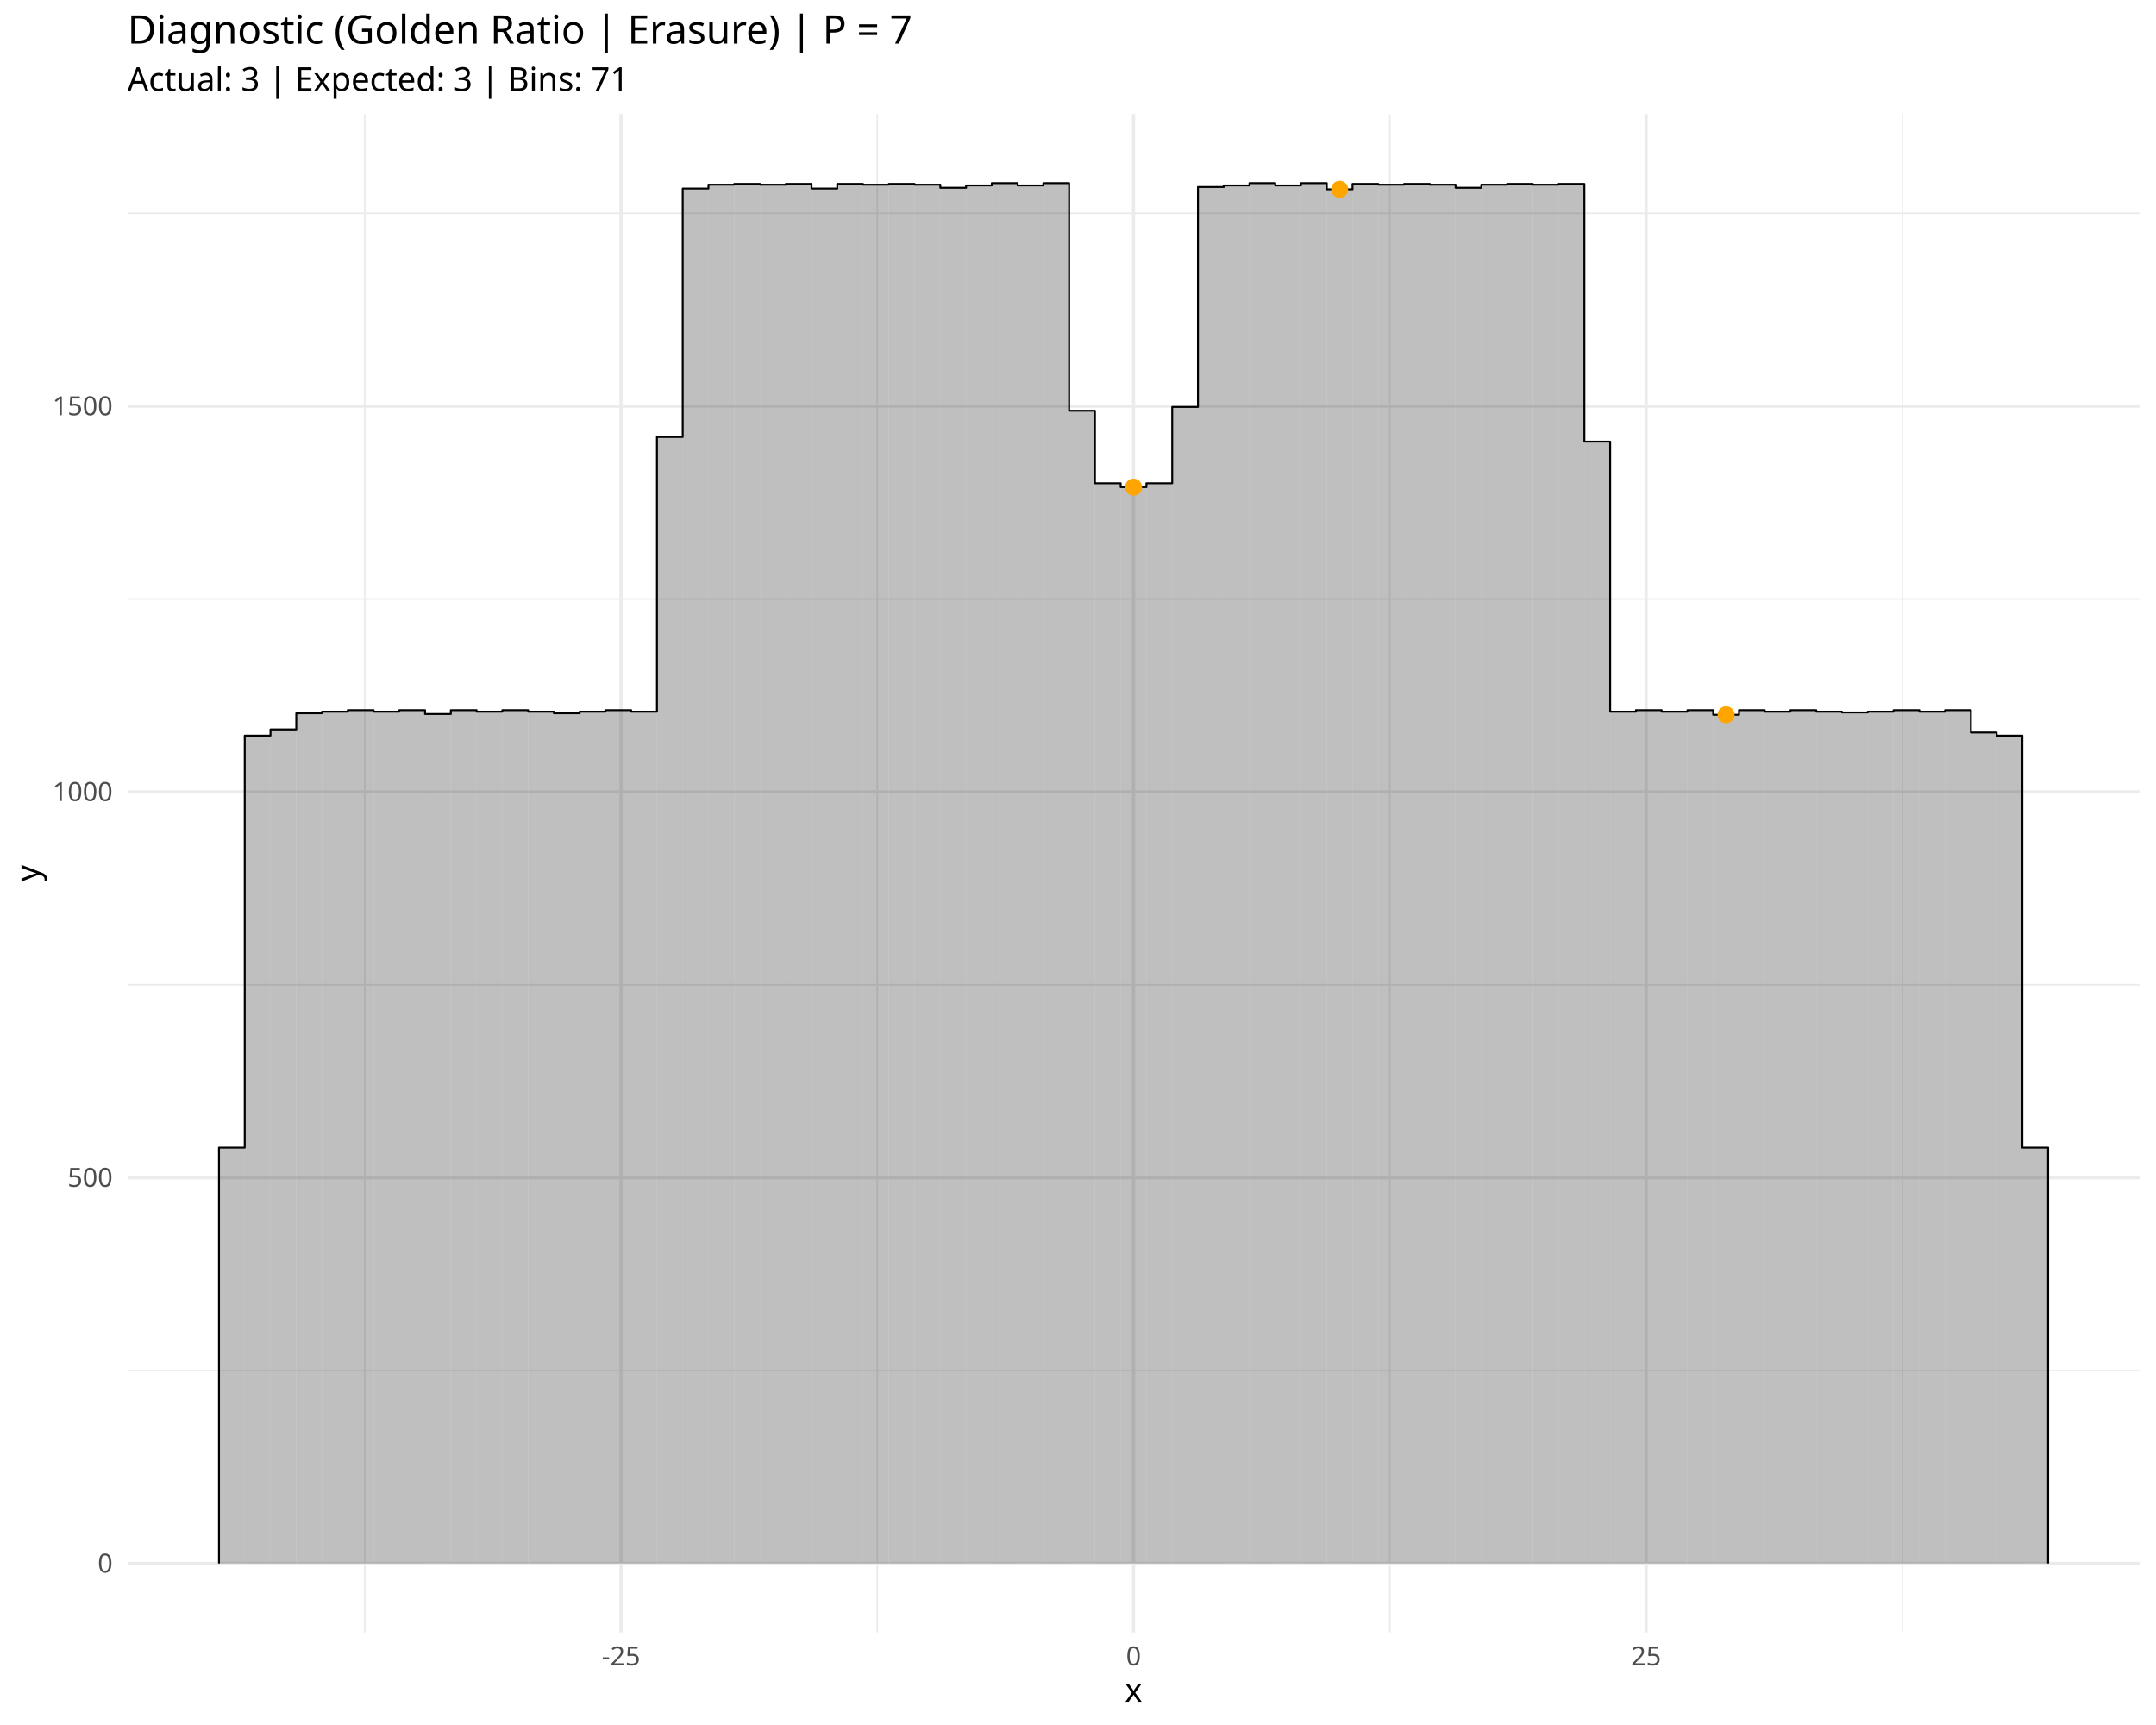
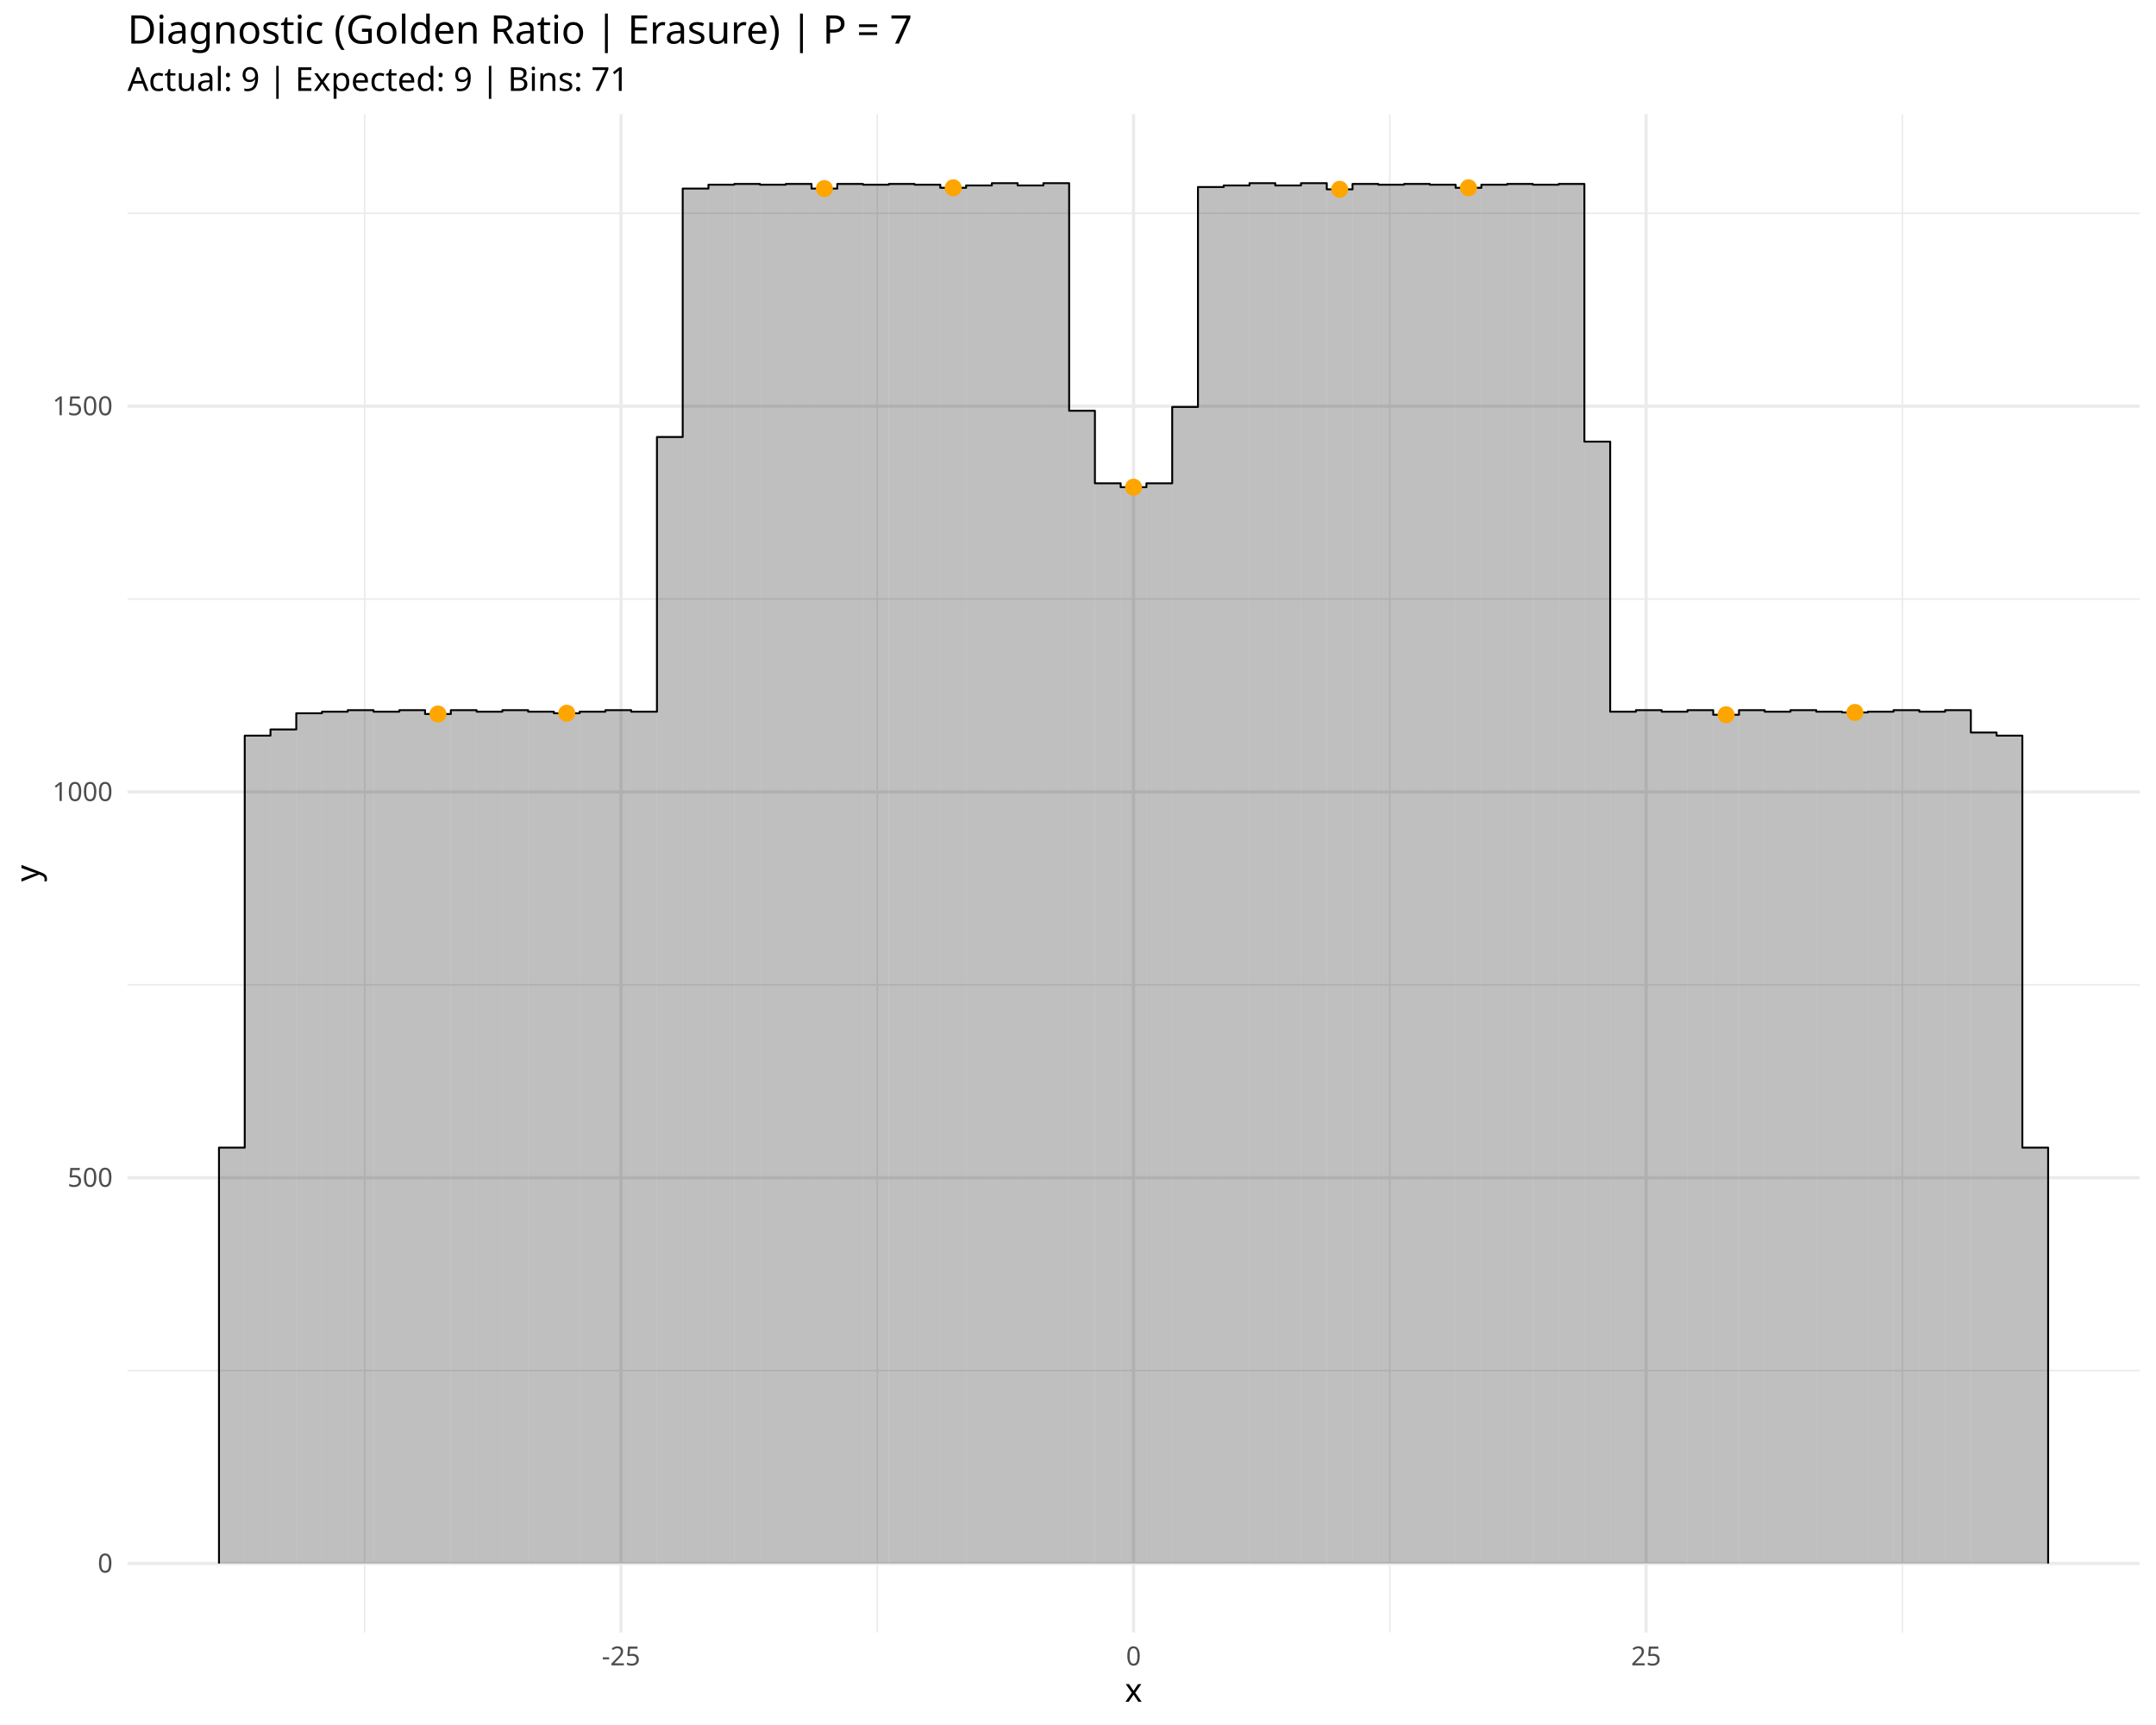
<svg xmlns="http://www.w3.org/2000/svg" class="svglite" data-engine-version="2.0" width="720.00pt" height="576.00pt" viewBox="0 0 720.00 576.00">
  <defs>
    <style type="text/css">
    .svglite line, .svglite polyline, .svglite polygon, .svglite path, .svglite rect, .svglite circle {
      fill: none;
      stroke: #000000;
      stroke-linecap: round;
      stroke-linejoin: round;
      stroke-miterlimit: 10.00;
    }
  </style>
  </defs>
  <rect width="100%" height="100%" style="stroke: none; fill: #FFFFFF;" />
  <defs>
    <clipPath id="cpMC4wMHw3MjAuMDB8MC4wMHw1NzYuMDA=">
      <rect x="0.00" y="0.00" width="720.00" height="576.00" />
    </clipPath>
  </defs>
  <g clip-path="url(#cpMC4wMHw3MjAuMDB8MC4wMHw1NzYuMDA=)">
    <rect x="0.00" y="0.00" width="720.00" height="576.00" style="stroke-width: 1.07; stroke: none; fill: #FFFFFF;" />
  </g>
  <defs>
    <clipPath id="cpNDIuNTh8NzE0LjUyfDM4LjEyfDU0NS4xMQ==">
      <rect x="42.58" y="38.12" width="671.94" height="507.00" />
    </clipPath>
  </defs>
  <g clip-path="url(#cpNDIuNTh8NzE0LjUyfDM4LjEyfDU0NS4xMQ==)">
    <polyline points="42.58,457.66 714.52,457.66 " style="stroke-width: 0.53; stroke: #EBEBEB; stroke-linecap: butt;" />
    <polyline points="42.58,328.84 714.52,328.84 " style="stroke-width: 0.53; stroke: #EBEBEB; stroke-linecap: butt;" />
    <polyline points="42.58,200.03 714.52,200.03 " style="stroke-width: 0.53; stroke: #EBEBEB; stroke-linecap: butt;" />
    <polyline points="42.58,71.21 714.52,71.21 " style="stroke-width: 0.53; stroke: #EBEBEB; stroke-linecap: butt;" />
    <polyline points="121.80,545.11 121.80,38.12 " style="stroke-width: 0.53; stroke: #EBEBEB; stroke-linecap: butt;" />
    <polyline points="292.97,545.11 292.97,38.12 " style="stroke-width: 0.53; stroke: #EBEBEB; stroke-linecap: butt;" />
    <polyline points="464.13,545.11 464.13,38.12 " style="stroke-width: 0.53; stroke: #EBEBEB; stroke-linecap: butt;" />
    <polyline points="635.30,545.11 635.30,38.12 " style="stroke-width: 0.53; stroke: #EBEBEB; stroke-linecap: butt;" />
    <polyline points="42.58,522.07 714.52,522.07 " style="stroke-width: 1.07; stroke: #EBEBEB; stroke-linecap: butt;" />
    <polyline points="42.58,393.25 714.52,393.25 " style="stroke-width: 1.07; stroke: #EBEBEB; stroke-linecap: butt;" />
    <polyline points="42.58,264.43 714.52,264.43 " style="stroke-width: 1.07; stroke: #EBEBEB; stroke-linecap: butt;" />
    <polyline points="42.58,135.62 714.52,135.62 " style="stroke-width: 1.07; stroke: #EBEBEB; stroke-linecap: butt;" />
    <polyline points="207.39,545.11 207.39,38.12 " style="stroke-width: 1.07; stroke: #EBEBEB; stroke-linecap: butt;" />
    <polyline points="378.55,545.11 378.55,38.12 " style="stroke-width: 1.07; stroke: #EBEBEB; stroke-linecap: butt;" />
    <polyline points="549.72,545.11 549.72,38.12 " style="stroke-width: 1.07; stroke: #EBEBEB; stroke-linecap: butt;" />
    <rect x="73.13" y="383.20" width="8.60" height="138.86" style="stroke-width: 1.07; stroke: none; stroke-linecap: butt; stroke-linejoin: miter; fill: #000000; fill-opacity: 0.25;" />
    <rect x="81.73" y="245.63" width="8.60" height="276.44" style="stroke-width: 1.07; stroke: none; stroke-linecap: butt; stroke-linejoin: miter; fill: #000000; fill-opacity: 0.25;" />
    <rect x="90.33" y="243.57" width="8.60" height="278.50" style="stroke-width: 1.07; stroke: none; stroke-linecap: butt; stroke-linejoin: miter; fill: #000000; fill-opacity: 0.25;" />
    <rect x="98.94" y="238.16" width="8.60" height="283.91" style="stroke-width: 1.07; stroke: none; stroke-linecap: butt; stroke-linejoin: miter; fill: #000000; fill-opacity: 0.25;" />
    <rect x="107.54" y="237.64" width="8.60" height="284.43" style="stroke-width: 1.07; stroke: none; stroke-linecap: butt; stroke-linejoin: miter; fill: #000000; fill-opacity: 0.25;" />
    <rect x="116.14" y="237.13" width="8.60" height="284.94" style="stroke-width: 1.07; stroke: none; stroke-linecap: butt; stroke-linejoin: miter; fill: #000000; fill-opacity: 0.25;" />
    <rect x="124.75" y="237.64" width="8.60" height="284.43" style="stroke-width: 1.07; stroke: none; stroke-linecap: butt; stroke-linejoin: miter; fill: #000000; fill-opacity: 0.25;" />
    <rect x="133.35" y="237.13" width="8.60" height="284.94" style="stroke-width: 1.07; stroke: none; stroke-linecap: butt; stroke-linejoin: miter; fill: #000000; fill-opacity: 0.25;" />
    <rect x="141.95" y="238.41" width="8.60" height="283.65" style="stroke-width: 1.07; stroke: none; stroke-linecap: butt; stroke-linejoin: miter; fill: #000000; fill-opacity: 0.25;" />
    <rect x="150.56" y="237.13" width="8.60" height="284.94" style="stroke-width: 1.07; stroke: none; stroke-linecap: butt; stroke-linejoin: miter; fill: #000000; fill-opacity: 0.25;" />
    <rect x="159.16" y="237.64" width="8.60" height="284.43" style="stroke-width: 1.07; stroke: none; stroke-linecap: butt; stroke-linejoin: miter; fill: #000000; fill-opacity: 0.25;" />
    <rect x="167.76" y="237.13" width="8.60" height="284.94" style="stroke-width: 1.07; stroke: none; stroke-linecap: butt; stroke-linejoin: miter; fill: #000000; fill-opacity: 0.25;" />
    <rect x="176.37" y="237.64" width="8.60" height="284.43" style="stroke-width: 1.07; stroke: none; stroke-linecap: butt; stroke-linejoin: miter; fill: #000000; fill-opacity: 0.25;" />
    <rect x="184.97" y="238.16" width="8.60" height="283.91" style="stroke-width: 1.07; stroke: none; stroke-linecap: butt; stroke-linejoin: miter; fill: #000000; fill-opacity: 0.25;" />
    <rect x="193.58" y="237.64" width="8.60" height="284.43" style="stroke-width: 1.07; stroke: none; stroke-linecap: butt; stroke-linejoin: miter; fill: #000000; fill-opacity: 0.25;" />
    <rect x="202.18" y="237.13" width="8.60" height="284.94" style="stroke-width: 1.07; stroke: none; stroke-linecap: butt; stroke-linejoin: miter; fill: #000000; fill-opacity: 0.25;" />
    <rect x="210.78" y="237.64" width="8.60" height="284.43" style="stroke-width: 1.07; stroke: none; stroke-linecap: butt; stroke-linejoin: miter; fill: #000000; fill-opacity: 0.25;" />
    <rect x="219.39" y="145.92" width="8.60" height="376.14" style="stroke-width: 1.07; stroke: none; stroke-linecap: butt; stroke-linejoin: miter; fill: #000000; fill-opacity: 0.25;" />
    <rect x="227.99" y="62.97" width="8.60" height="459.10" style="stroke-width: 1.07; stroke: none; stroke-linecap: butt; stroke-linejoin: miter; fill: #000000; fill-opacity: 0.25;" />
    <rect x="236.59" y="61.68" width="8.60" height="460.39" style="stroke-width: 1.07; stroke: none; stroke-linecap: butt; stroke-linejoin: miter; fill: #000000; fill-opacity: 0.25;" />
    <rect x="245.20" y="61.42" width="8.60" height="460.65" style="stroke-width: 1.07; stroke: none; stroke-linecap: butt; stroke-linejoin: miter; fill: #000000; fill-opacity: 0.25;" />
    <rect x="253.80" y="61.68" width="8.60" height="460.39" style="stroke-width: 1.07; stroke: none; stroke-linecap: butt; stroke-linejoin: miter; fill: #000000; fill-opacity: 0.25;" />
    <rect x="262.40" y="61.42" width="8.60" height="460.65" style="stroke-width: 1.07; stroke: none; stroke-linecap: butt; stroke-linejoin: miter; fill: #000000; fill-opacity: 0.25;" />
    <rect x="271.01" y="62.97" width="8.60" height="459.10" style="stroke-width: 1.07; stroke: none; stroke-linecap: butt; stroke-linejoin: miter; fill: #000000; fill-opacity: 0.25;" />
    <rect x="279.61" y="61.42" width="8.60" height="460.65" style="stroke-width: 1.07; stroke: none; stroke-linecap: butt; stroke-linejoin: miter; fill: #000000; fill-opacity: 0.25;" />
    <rect x="288.21" y="61.68" width="8.60" height="460.39" style="stroke-width: 1.07; stroke: none; stroke-linecap: butt; stroke-linejoin: miter; fill: #000000; fill-opacity: 0.25;" />
    <rect x="296.82" y="61.42" width="8.60" height="460.65" style="stroke-width: 1.07; stroke: none; stroke-linecap: butt; stroke-linejoin: miter; fill: #000000; fill-opacity: 0.25;" />
    <rect x="305.42" y="61.68" width="8.60" height="460.39" style="stroke-width: 1.07; stroke: none; stroke-linecap: butt; stroke-linejoin: miter; fill: #000000; fill-opacity: 0.25;" />
    <rect x="314.02" y="62.71" width="8.60" height="459.36" style="stroke-width: 1.07; stroke: none; stroke-linecap: butt; stroke-linejoin: miter; fill: #000000; fill-opacity: 0.25;" />
    <rect x="322.63" y="61.93" width="8.60" height="460.13" style="stroke-width: 1.07; stroke: none; stroke-linecap: butt; stroke-linejoin: miter; fill: #000000; fill-opacity: 0.25;" />
    <rect x="331.23" y="61.16" width="8.60" height="460.91" style="stroke-width: 1.07; stroke: none; stroke-linecap: butt; stroke-linejoin: miter; fill: #000000; fill-opacity: 0.25;" />
    <rect x="339.84" y="61.93" width="8.60" height="460.13" style="stroke-width: 1.07; stroke: none; stroke-linecap: butt; stroke-linejoin: miter; fill: #000000; fill-opacity: 0.25;" />
    <rect x="348.44" y="61.16" width="8.60" height="460.91" style="stroke-width: 1.07; stroke: none; stroke-linecap: butt; stroke-linejoin: miter; fill: #000000; fill-opacity: 0.25;" />
    <rect x="357.04" y="137.16" width="8.60" height="384.90" style="stroke-width: 1.07; stroke: none; stroke-linecap: butt; stroke-linejoin: miter; fill: #000000; fill-opacity: 0.25;" />
    <rect x="365.65" y="161.38" width="8.60" height="360.69" style="stroke-width: 1.07; stroke: none; stroke-linecap: butt; stroke-linejoin: miter; fill: #000000; fill-opacity: 0.25;" />
    <rect x="374.25" y="162.67" width="8.60" height="359.40" style="stroke-width: 1.07; stroke: none; stroke-linecap: butt; stroke-linejoin: miter; fill: #000000; fill-opacity: 0.25;" />
    <rect x="382.85" y="161.38" width="8.60" height="360.69" style="stroke-width: 1.07; stroke: none; stroke-linecap: butt; stroke-linejoin: miter; fill: #000000; fill-opacity: 0.25;" />
    <rect x="391.46" y="135.88" width="8.60" height="386.19" style="stroke-width: 1.07; stroke: none; stroke-linecap: butt; stroke-linejoin: miter; fill: #000000; fill-opacity: 0.25;" />
    <rect x="400.06" y="62.45" width="8.60" height="459.62" style="stroke-width: 1.07; stroke: none; stroke-linecap: butt; stroke-linejoin: miter; fill: #000000; fill-opacity: 0.25;" />
    <rect x="408.66" y="61.93" width="8.60" height="460.13" style="stroke-width: 1.07; stroke: none; stroke-linecap: butt; stroke-linejoin: miter; fill: #000000; fill-opacity: 0.25;" />
    <rect x="417.27" y="61.16" width="8.60" height="460.91" style="stroke-width: 1.07; stroke: none; stroke-linecap: butt; stroke-linejoin: miter; fill: #000000; fill-opacity: 0.25;" />
    <rect x="425.87" y="61.93" width="8.60" height="460.13" style="stroke-width: 1.07; stroke: none; stroke-linecap: butt; stroke-linejoin: miter; fill: #000000; fill-opacity: 0.25;" />
    <rect x="434.47" y="61.16" width="8.60" height="460.91" style="stroke-width: 1.07; stroke: none; stroke-linecap: butt; stroke-linejoin: miter; fill: #000000; fill-opacity: 0.25;" />
    <rect x="443.08" y="63.22" width="8.60" height="458.84" style="stroke-width: 1.07; stroke: none; stroke-linecap: butt; stroke-linejoin: miter; fill: #000000; fill-opacity: 0.25;" />
    <rect x="451.68" y="61.42" width="8.60" height="460.65" style="stroke-width: 1.07; stroke: none; stroke-linecap: butt; stroke-linejoin: miter; fill: #000000; fill-opacity: 0.25;" />
    <rect x="460.29" y="61.68" width="8.60" height="460.39" style="stroke-width: 1.07; stroke: none; stroke-linecap: butt; stroke-linejoin: miter; fill: #000000; fill-opacity: 0.25;" />
    <rect x="468.89" y="61.42" width="8.60" height="460.65" style="stroke-width: 1.07; stroke: none; stroke-linecap: butt; stroke-linejoin: miter; fill: #000000; fill-opacity: 0.25;" />
    <rect x="477.49" y="61.68" width="8.60" height="460.39" style="stroke-width: 1.07; stroke: none; stroke-linecap: butt; stroke-linejoin: miter; fill: #000000; fill-opacity: 0.25;" />
    <rect x="486.10" y="62.71" width="8.60" height="459.36" style="stroke-width: 1.07; stroke: none; stroke-linecap: butt; stroke-linejoin: miter; fill: #000000; fill-opacity: 0.25;" />
    <rect x="494.70" y="61.68" width="8.60" height="460.39" style="stroke-width: 1.07; stroke: none; stroke-linecap: butt; stroke-linejoin: miter; fill: #000000; fill-opacity: 0.25;" />
    <rect x="503.30" y="61.42" width="8.60" height="460.65" style="stroke-width: 1.07; stroke: none; stroke-linecap: butt; stroke-linejoin: miter; fill: #000000; fill-opacity: 0.25;" />
    <rect x="511.91" y="61.68" width="8.60" height="460.39" style="stroke-width: 1.07; stroke: none; stroke-linecap: butt; stroke-linejoin: miter; fill: #000000; fill-opacity: 0.25;" />
    <rect x="520.51" y="61.42" width="8.60" height="460.65" style="stroke-width: 1.07; stroke: none; stroke-linecap: butt; stroke-linejoin: miter; fill: #000000; fill-opacity: 0.25;" />
    <rect x="529.11" y="147.47" width="8.60" height="374.60" style="stroke-width: 1.07; stroke: none; stroke-linecap: butt; stroke-linejoin: miter; fill: #000000; fill-opacity: 0.25;" />
    <rect x="537.72" y="237.64" width="8.60" height="284.43" style="stroke-width: 1.07; stroke: none; stroke-linecap: butt; stroke-linejoin: miter; fill: #000000; fill-opacity: 0.25;" />
    <rect x="546.32" y="237.13" width="8.60" height="284.94" style="stroke-width: 1.07; stroke: none; stroke-linecap: butt; stroke-linejoin: miter; fill: #000000; fill-opacity: 0.25;" />
    <rect x="554.92" y="237.64" width="8.60" height="284.43" style="stroke-width: 1.07; stroke: none; stroke-linecap: butt; stroke-linejoin: miter; fill: #000000; fill-opacity: 0.25;" />
    <rect x="563.53" y="237.13" width="8.60" height="284.94" style="stroke-width: 1.07; stroke: none; stroke-linecap: butt; stroke-linejoin: miter; fill: #000000; fill-opacity: 0.25;" />
    <rect x="572.13" y="238.67" width="8.60" height="283.40" style="stroke-width: 1.07; stroke: none; stroke-linecap: butt; stroke-linejoin: miter; fill: #000000; fill-opacity: 0.25;" />
    <rect x="580.74" y="237.13" width="8.60" height="284.94" style="stroke-width: 1.07; stroke: none; stroke-linecap: butt; stroke-linejoin: miter; fill: #000000; fill-opacity: 0.25;" />
    <rect x="589.34" y="237.64" width="8.60" height="284.43" style="stroke-width: 1.07; stroke: none; stroke-linecap: butt; stroke-linejoin: miter; fill: #000000; fill-opacity: 0.25;" />
    <rect x="597.94" y="237.13" width="8.60" height="284.94" style="stroke-width: 1.07; stroke: none; stroke-linecap: butt; stroke-linejoin: miter; fill: #000000; fill-opacity: 0.25;" />
    <rect x="606.55" y="237.64" width="8.60" height="284.43" style="stroke-width: 1.07; stroke: none; stroke-linecap: butt; stroke-linejoin: miter; fill: #000000; fill-opacity: 0.25;" />
    <rect x="615.15" y="237.90" width="8.60" height="284.17" style="stroke-width: 1.07; stroke: none; stroke-linecap: butt; stroke-linejoin: miter; fill: #000000; fill-opacity: 0.25;" />
    <rect x="623.75" y="237.64" width="8.60" height="284.43" style="stroke-width: 1.07; stroke: none; stroke-linecap: butt; stroke-linejoin: miter; fill: #000000; fill-opacity: 0.25;" />
    <rect x="632.36" y="237.13" width="8.60" height="284.94" style="stroke-width: 1.07; stroke: none; stroke-linecap: butt; stroke-linejoin: miter; fill: #000000; fill-opacity: 0.25;" />
    <rect x="640.96" y="237.64" width="8.60" height="284.43" style="stroke-width: 1.07; stroke: none; stroke-linecap: butt; stroke-linejoin: miter; fill: #000000; fill-opacity: 0.25;" />
    <rect x="649.56" y="237.13" width="8.60" height="284.94" style="stroke-width: 1.07; stroke: none; stroke-linecap: butt; stroke-linejoin: miter; fill: #000000; fill-opacity: 0.25;" />
    <rect x="658.17" y="244.60" width="8.60" height="277.47" style="stroke-width: 1.07; stroke: none; stroke-linecap: butt; stroke-linejoin: miter; fill: #000000; fill-opacity: 0.25;" />
    <rect x="666.77" y="245.63" width="8.60" height="276.44" style="stroke-width: 1.07; stroke: none; stroke-linecap: butt; stroke-linejoin: miter; fill: #000000; fill-opacity: 0.25;" />
    <rect x="675.37" y="383.20" width="8.60" height="138.86" style="stroke-width: 1.07; stroke: none; stroke-linecap: butt; stroke-linejoin: miter; fill: #000000; fill-opacity: 0.25;" />
    <polyline points="73.13,522.07 73.13,383.20 81.73,383.20 81.73,245.63 90.33,245.63 90.33,243.57 98.94,243.57 98.94,238.16 107.54,238.16 107.54,237.64 116.14,237.64 116.14,237.13 124.75,237.13 124.75,237.64 133.35,237.64 133.35,237.13 141.95,237.13 141.95,238.41 150.56,238.41 150.56,237.13 159.16,237.13 159.16,237.64 167.76,237.64 167.76,237.13 176.37,237.13 176.37,237.64 184.97,237.64 184.97,238.16 193.58,238.16 193.58,237.64 202.18,237.64 202.18,237.13 210.78,237.13 210.78,237.64 219.39,237.64 219.39,145.92 227.99,145.92 227.99,62.97 236.59,62.97 236.59,61.68 245.20,61.68 245.20,61.42 253.80,61.42 253.80,61.68 262.40,61.68 262.40,61.42 271.01,61.42 271.01,62.97 279.61,62.97 279.61,61.42 288.21,61.42 288.21,61.68 296.82,61.68 296.82,61.42 305.42,61.42 305.42,61.68 314.02,61.68 314.02,62.71 322.63,62.71 322.63,61.93 331.23,61.93 331.23,61.16 339.84,61.16 339.84,61.93 348.44,61.93 348.44,61.16 357.04,61.16 357.04,137.16 365.65,137.16 365.65,161.38 374.25,161.38 374.25,162.67 382.85,162.67 382.85,161.38 391.46,161.38 391.46,135.88 400.06,135.88 400.06,62.45 408.66,62.45 408.66,61.93 417.27,61.93 417.27,61.16 425.87,61.16 425.87,61.93 434.47,61.93 434.47,61.16 443.08,61.16 443.08,63.22 451.68,63.22 451.68,61.42 460.29,61.42 460.29,61.68 468.89,61.68 468.89,61.42 477.49,61.42 477.49,61.68 486.10,61.68 486.10,62.71 494.70,62.71 494.70,61.68 503.30,61.68 503.30,61.42 511.91,61.42 511.91,61.68 520.51,61.68 520.51,61.42 529.11,61.42 529.11,147.47 537.72,147.47 537.72,237.64 546.32,237.64 546.32,237.13 554.92,237.13 554.92,237.64 563.53,237.64 563.53,237.13 572.13,237.13 572.13,238.67 580.74,238.67 580.74,237.13 589.34,237.13 589.34,237.64 597.94,237.64 597.94,237.13 606.55,237.13 606.55,237.64 615.15,237.64 615.15,237.90 623.75,237.90 623.75,237.64 632.36,237.64 632.36,237.13 640.96,237.13 640.96,237.64 649.56,237.64 649.56,237.13 658.17,237.13 658.17,244.60 666.77,244.60 666.77,245.63 675.37,245.63 675.37,383.20 683.98,383.20 683.98,522.07 " style="stroke-width: 0.64; stroke-linecap: butt;" />
+     <circle cx="146.26" cy="238.41" r="2.49" style="stroke-width: 0.71; stroke: #FFA500; fill: #FFA500;" />
+     <circle cx="189.27" cy="238.16" r="2.49" style="stroke-width: 0.71; stroke: #FFA500; fill: #FFA500;" />
+     <circle cx="275.31" cy="62.97" r="2.49" style="stroke-width: 0.71; stroke: #FFA500; fill: #FFA500;" />
+     <circle cx="318.33" cy="62.71" r="2.49" style="stroke-width: 0.71; stroke: #FFA500; fill: #FFA500;" />
    <circle cx="378.55" cy="162.67" r="2.49" style="stroke-width: 0.71; stroke: #FFA500; fill: #FFA500;" />
    <circle cx="447.38" cy="63.22" r="2.49" style="stroke-width: 0.71; stroke: #FFA500; fill: #FFA500;" />
+     <circle cx="490.40" cy="62.71" r="2.49" style="stroke-width: 0.71; stroke: #FFA500; fill: #FFA500;" />
    <circle cx="576.43" cy="238.67" r="2.49" style="stroke-width: 0.71; stroke: #FFA500; fill: #FFA500;" />
+     <circle cx="619.45" cy="237.90" r="2.49" style="stroke-width: 0.71; stroke: #FFA500; fill: #FFA500;" />
  </g>
  <g clip-path="url(#cpMC4wMHw3MjAuMDB8MC4wMHw1NzYuMDA=)">
    <text x="37.65" y="525.10" text-anchor="end" style="font-size: 8.80px; fill: #4D4D4D; font-family: sans;" textLength="4.89px" lengthAdjust="spacingAndGlyphs">0</text>
    <text x="37.65" y="396.28" text-anchor="end" style="font-size: 8.80px; fill: #4D4D4D; font-family: sans;" textLength="14.68px" lengthAdjust="spacingAndGlyphs">500</text>
    <text x="37.65" y="267.46" text-anchor="end" style="font-size: 8.80px; fill: #4D4D4D; font-family: sans;" textLength="19.58px" lengthAdjust="spacingAndGlyphs">1000</text>
    <text x="37.65" y="138.65" text-anchor="end" style="font-size: 8.80px; fill: #4D4D4D; font-family: sans;" textLength="19.58px" lengthAdjust="spacingAndGlyphs">1500</text>
    <text x="207.39" y="556.10" text-anchor="middle" style="font-size: 8.80px; fill: #4D4D4D; font-family: sans;" textLength="12.72px" lengthAdjust="spacingAndGlyphs">-25</text>
    <text x="378.55" y="556.10" text-anchor="middle" style="font-size: 8.80px; fill: #4D4D4D; font-family: sans;" textLength="4.89px" lengthAdjust="spacingAndGlyphs">0</text>
    <text x="549.72" y="556.10" text-anchor="middle" style="font-size: 8.80px; fill: #4D4D4D; font-family: sans;" textLength="9.79px" lengthAdjust="spacingAndGlyphs">25</text>
    <text x="378.55" y="568.24" text-anchor="middle" style="font-size: 11.00px; font-family: sans;" textLength="5.50px" lengthAdjust="spacingAndGlyphs">x</text>
    <text transform="translate(13.05,291.61) rotate(-90)" text-anchor="middle" style="font-size: 11.00px; font-family: sans;" textLength="5.50px" lengthAdjust="spacingAndGlyphs">y</text>
-     <text x="42.58" y="30.35" style="font-size: 11.00px; font-family: sans;" textLength="158.60px" lengthAdjust="spacingAndGlyphs">Actual: 3 | Expected: 3 | Bins: 71</text>
+     <text x="42.58" y="30.35" style="font-size: 11.00px; font-family: sans;" textLength="158.60px" lengthAdjust="spacingAndGlyphs">Actual: 9 | Expected: 9 | Bins: 71</text>
    <text x="42.58" y="14.56" style="font-size: 13.20px; font-family: sans;" textLength="250.11px" lengthAdjust="spacingAndGlyphs">Diagnostic (Golden Ratio | Erasure) | P = 7</text>
  </g>
</svg>
